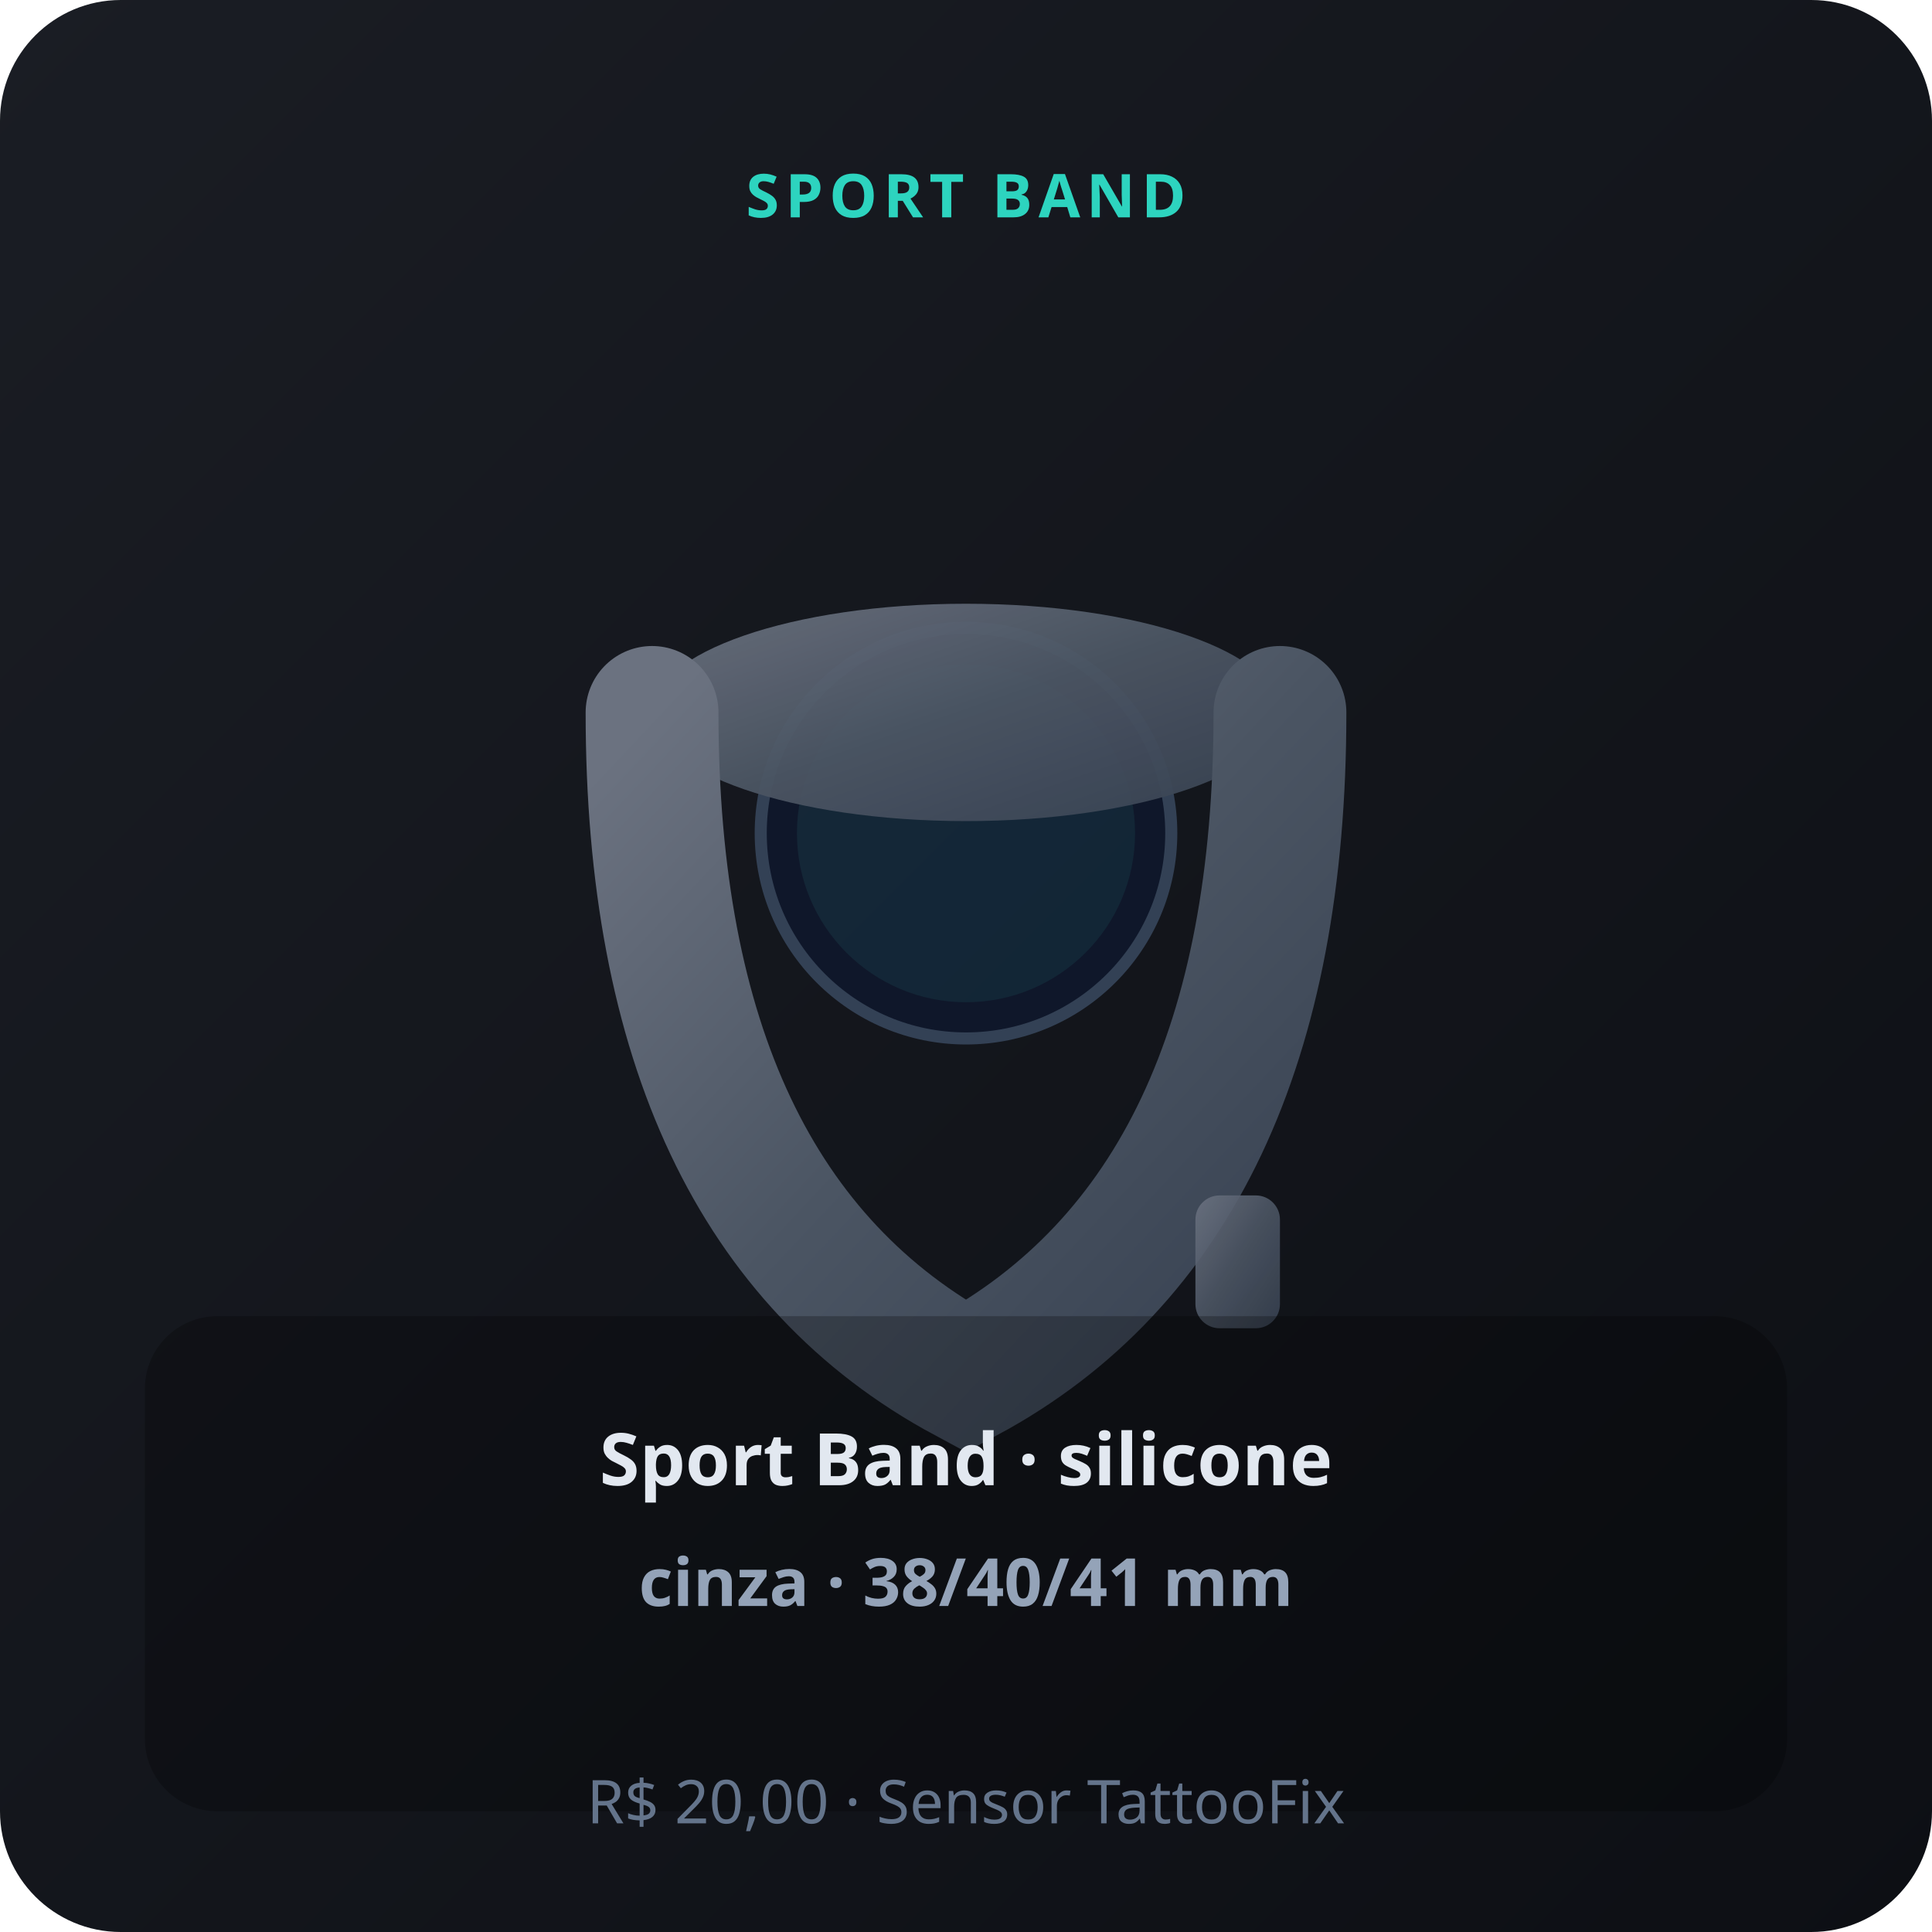
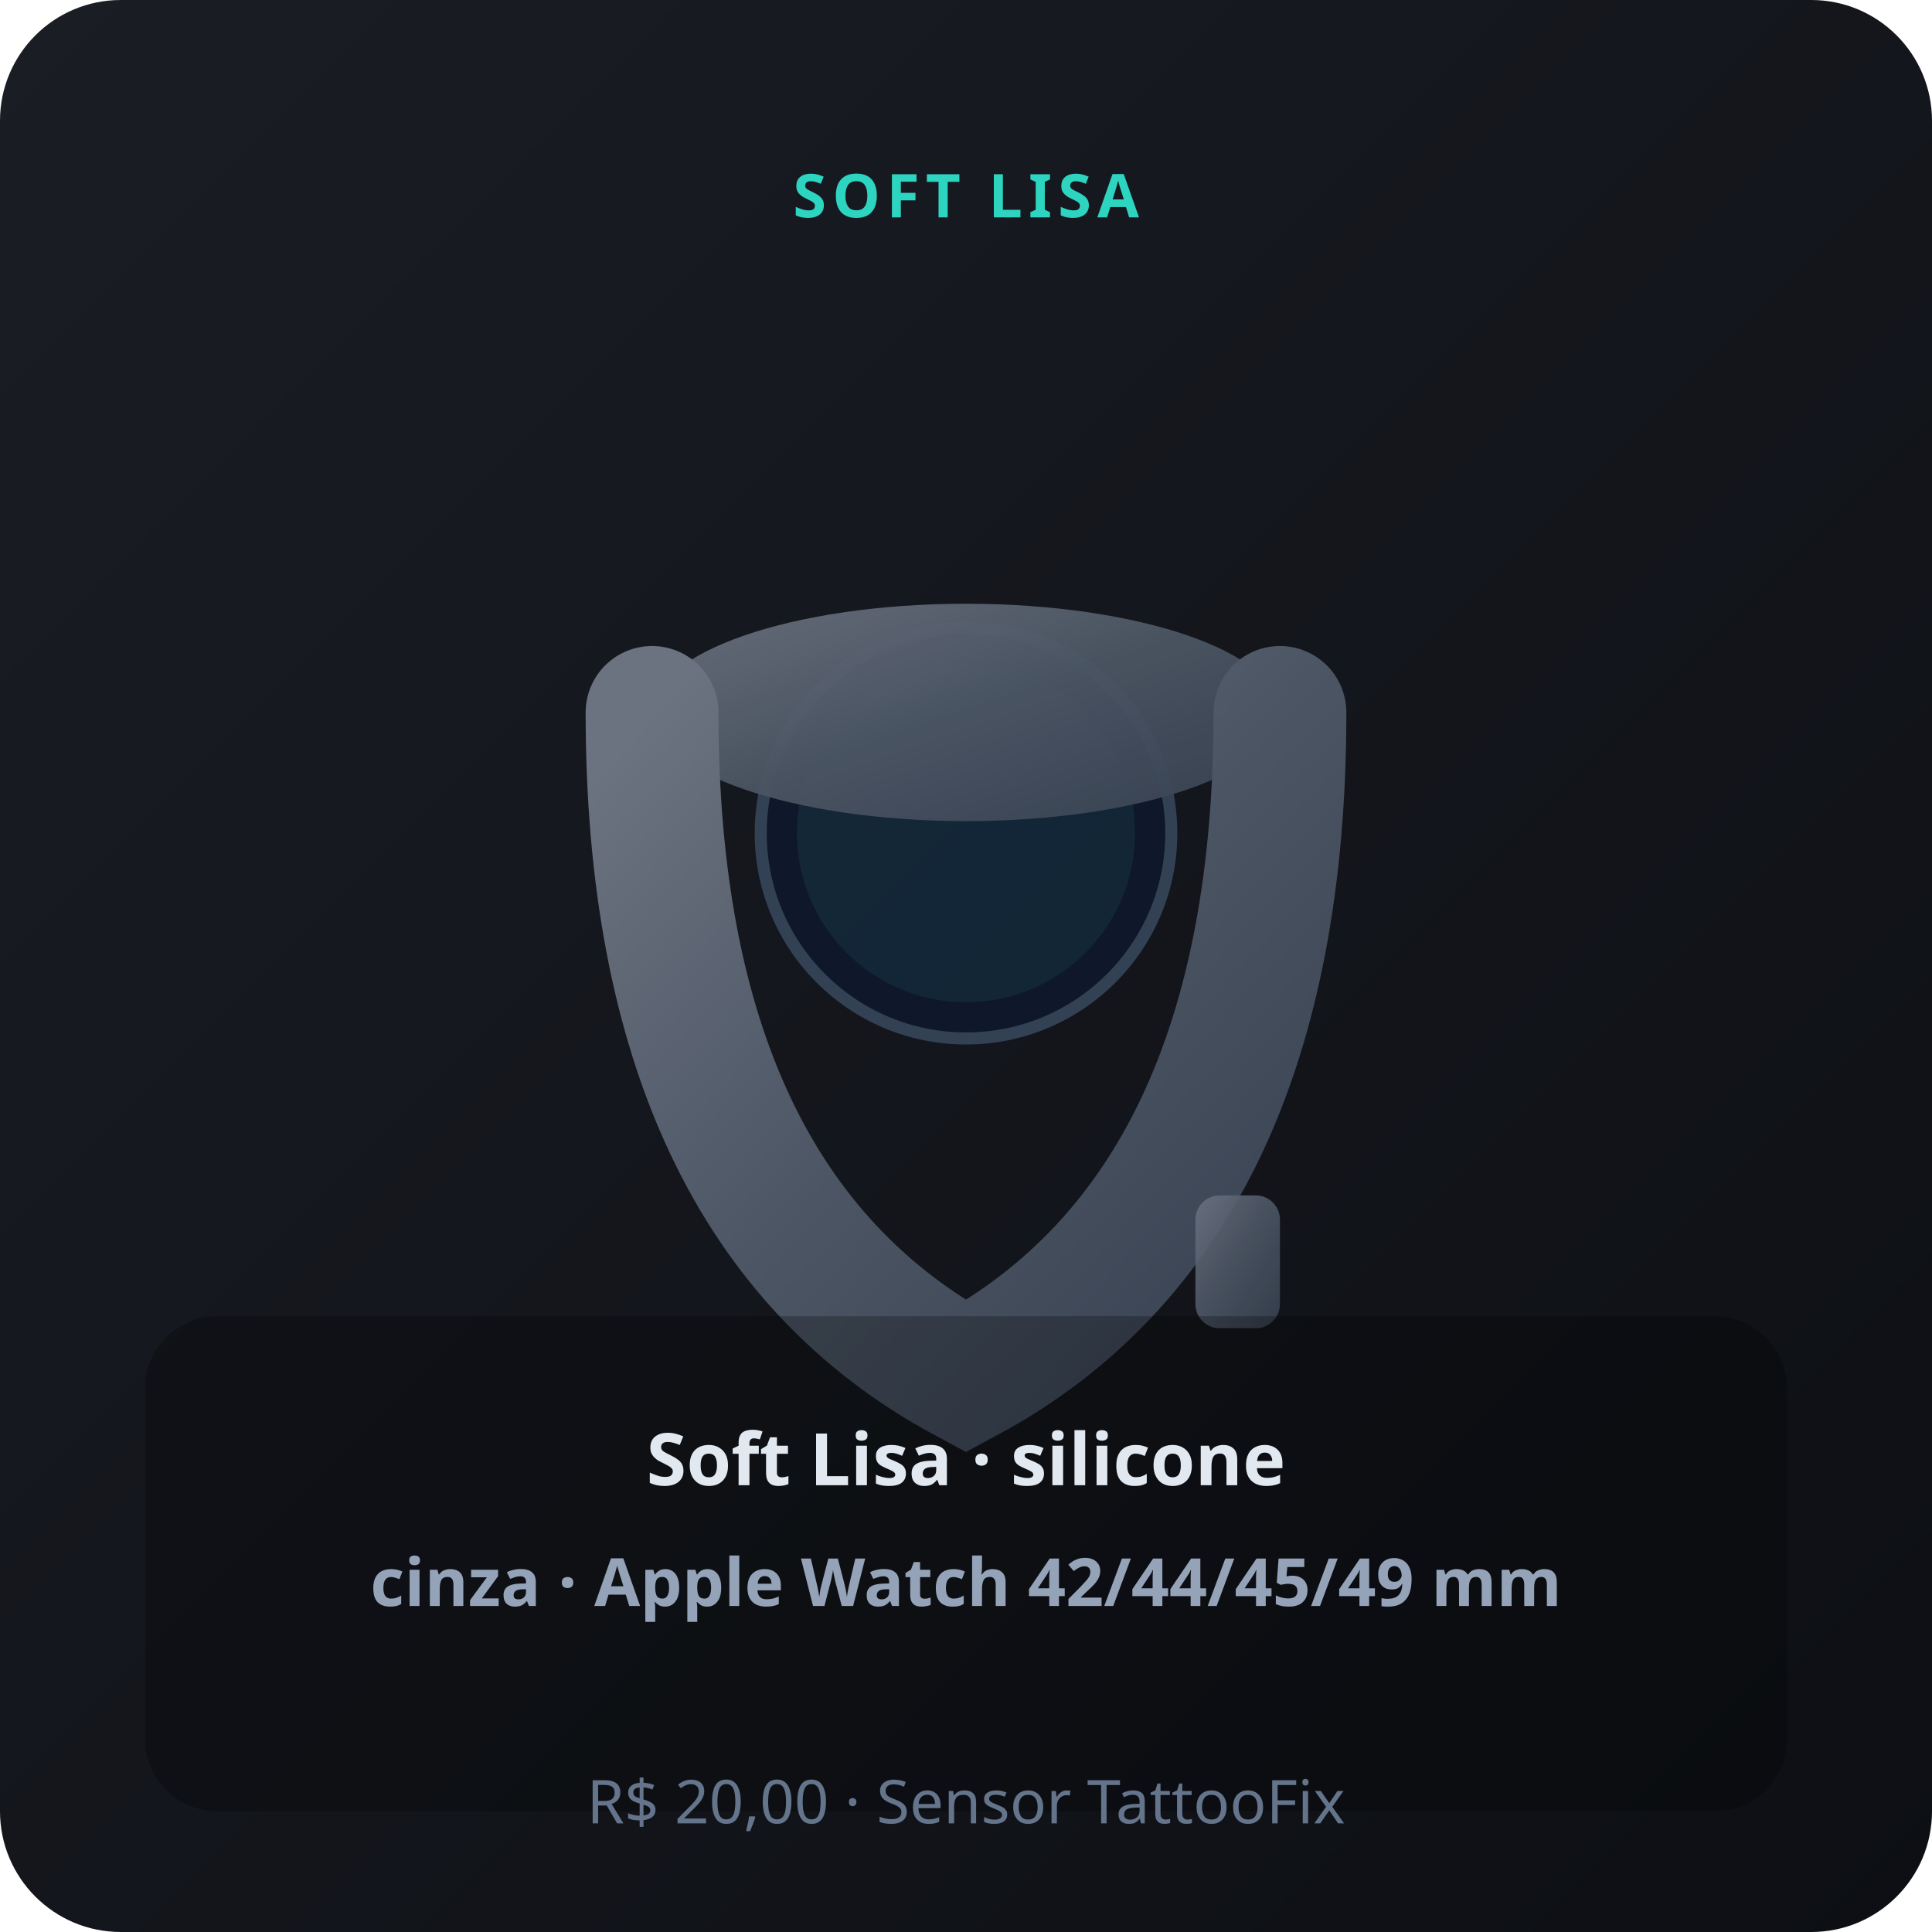
- <svg xmlns="http://www.w3.org/2000/svg" viewBox="0 0 320 320" role="img" aria-label="Pulseira de Silicone Soft Lisa Tradicional — cinza (38/40/41mm)">
+ <svg xmlns="http://www.w3.org/2000/svg" viewBox="0 0 320 320" role="img" aria-label="Pulseira de Silicone Soft Lisa Tradicional — cinza (Apple Watch 42/44/45/49mm)">
  <defs>
    <linearGradient id="bgpulseirasportcinza3841" x1="0%" y1="0%" x2="100%" y2="100%">
      <stop offset="0%" stop-color="#1a1d24" />
      <stop offset="100%" stop-color="#0d0f14" />
    </linearGradient>
    <linearGradient id="bandpulseirasportcinza3841" x1="0%" y1="0%" x2="100%" y2="100%">
      <stop offset="0%" stop-color="#6b7280" />
      <stop offset="50%" stop-color="#4b5563" />
      <stop offset="100%" stop-color="#374151" />
    </linearGradient>
    <linearGradient id="accentpulseirasportcinza3841" x1="0%" y1="0%" x2="100%" y2="100%">
      <stop offset="0%" stop-color="#5eead4" />
      <stop offset="100%" stop-color="#2dd4bf" />
    </linearGradient>
  </defs>
  <rect width="320" height="320" rx="20" fill="url(#bgpulseirasportcinza3841)" />
-   <text x="160" y="36" text-anchor="middle" fill="#2dd4bf" font-family="system-ui,sans-serif" font-size="10" font-weight="700" letter-spacing="1">SPORT BAND</text>
+   <text x="160" y="36" text-anchor="middle" fill="#2dd4bf" font-family="system-ui,sans-serif" font-size="10" font-weight="700" letter-spacing="1">SOFT LISA</text>
  <rect x="148" y="108" width="24" height="20" rx="6" fill="#1e293b" stroke="url(#accentpulseirasportcinza3841)" stroke-width="1.5" />
  <circle cx="160" cy="138" r="34" fill="#0f172a" stroke="#334155" stroke-width="2" />
  <circle cx="160" cy="138" r="28" fill="url(#accentpulseirasportcinza3841)" opacity="0.08" />
  <ellipse cx="160" cy="118" rx="52" ry="18" fill="url(#bandpulseirasportcinza3841)" opacity="0.95" />
  <path d="M108 118 Q108 200 160 228 Q212 200 212 118" fill="none" stroke="url(#bandpulseirasportcinza3841)" stroke-width="22" stroke-linecap="round" />
  <rect x="198" y="198" width="14" height="22" rx="4" fill="url(#bandpulseirasportcinza3841)" opacity="0.9" />
  <rect x="24" y="218" width="272" height="82" rx="12" fill="#000" fill-opacity="0.25" />
-   <text x="160" y="246" text-anchor="middle" fill="#e2e8f0" font-family="system-ui,sans-serif" font-size="12" font-weight="700">Sport Band · silicone</text>
-   <text x="160" y="266" text-anchor="middle" fill="#94a3b8" font-family="system-ui,sans-serif" font-size="11" font-weight="600">cinza · 38/40/41 mm</text>
+   <text x="160" y="246" text-anchor="middle" fill="#e2e8f0" font-family="system-ui,sans-serif" font-size="12" font-weight="700">Soft Lisa · silicone</text>
+   <text x="160" y="266" text-anchor="middle" fill="#94a3b8" font-family="system-ui,sans-serif" font-size="11" font-weight="600">cinza · Apple Watch 42/44/45/49 mm</text>
  <text x="160" y="302" text-anchor="middle" fill="#64748b" font-family="system-ui,sans-serif" font-size="10">R$ 20,00 · Sensor TattooFix</text>
</svg>
